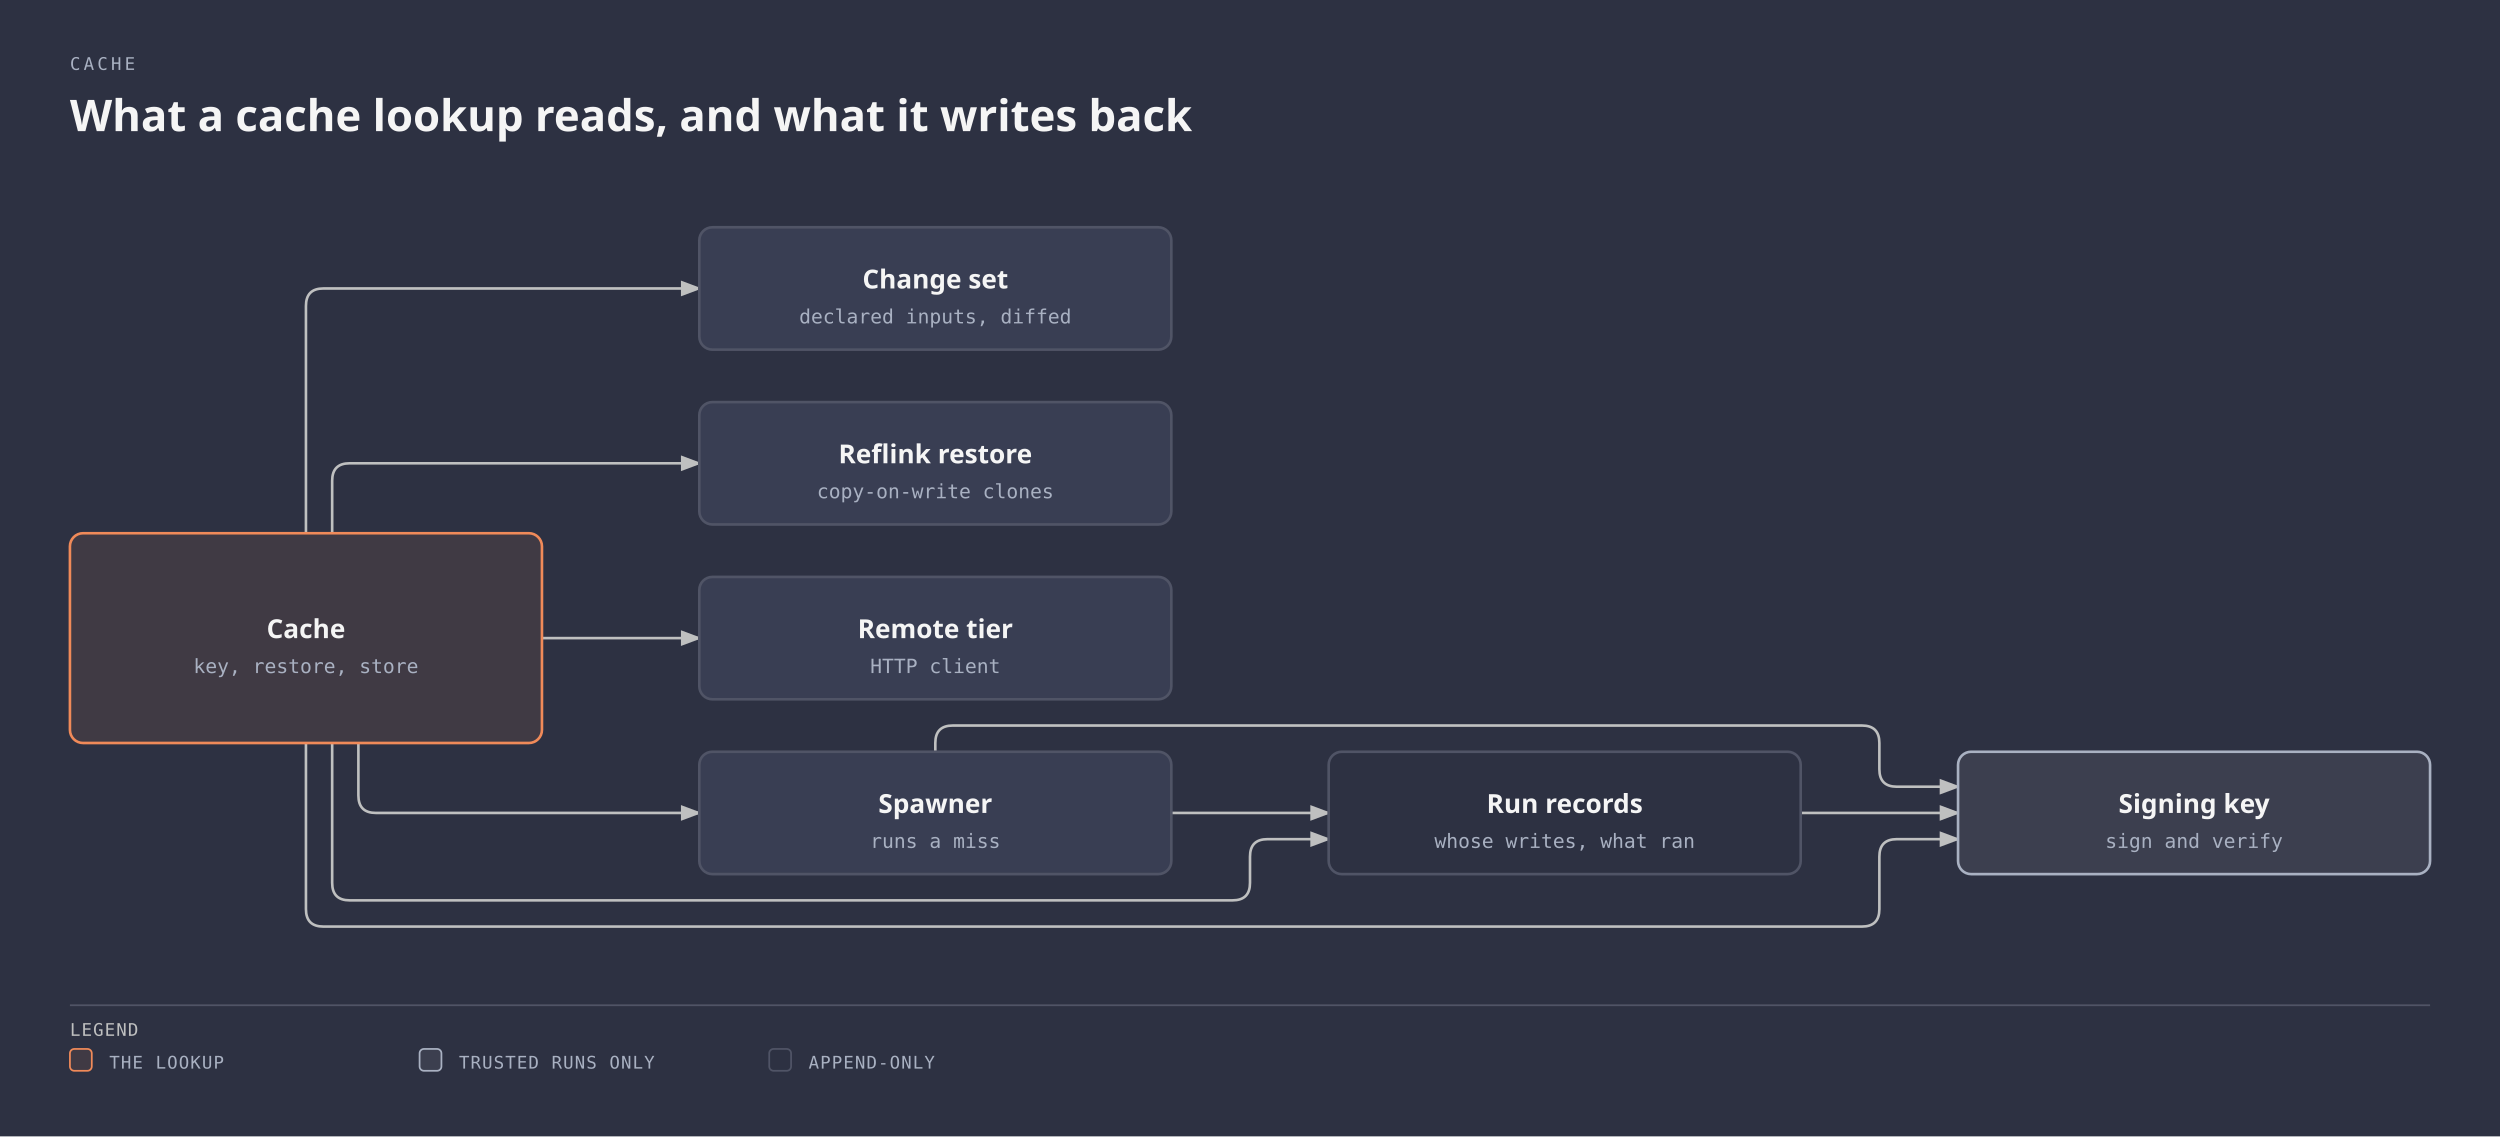
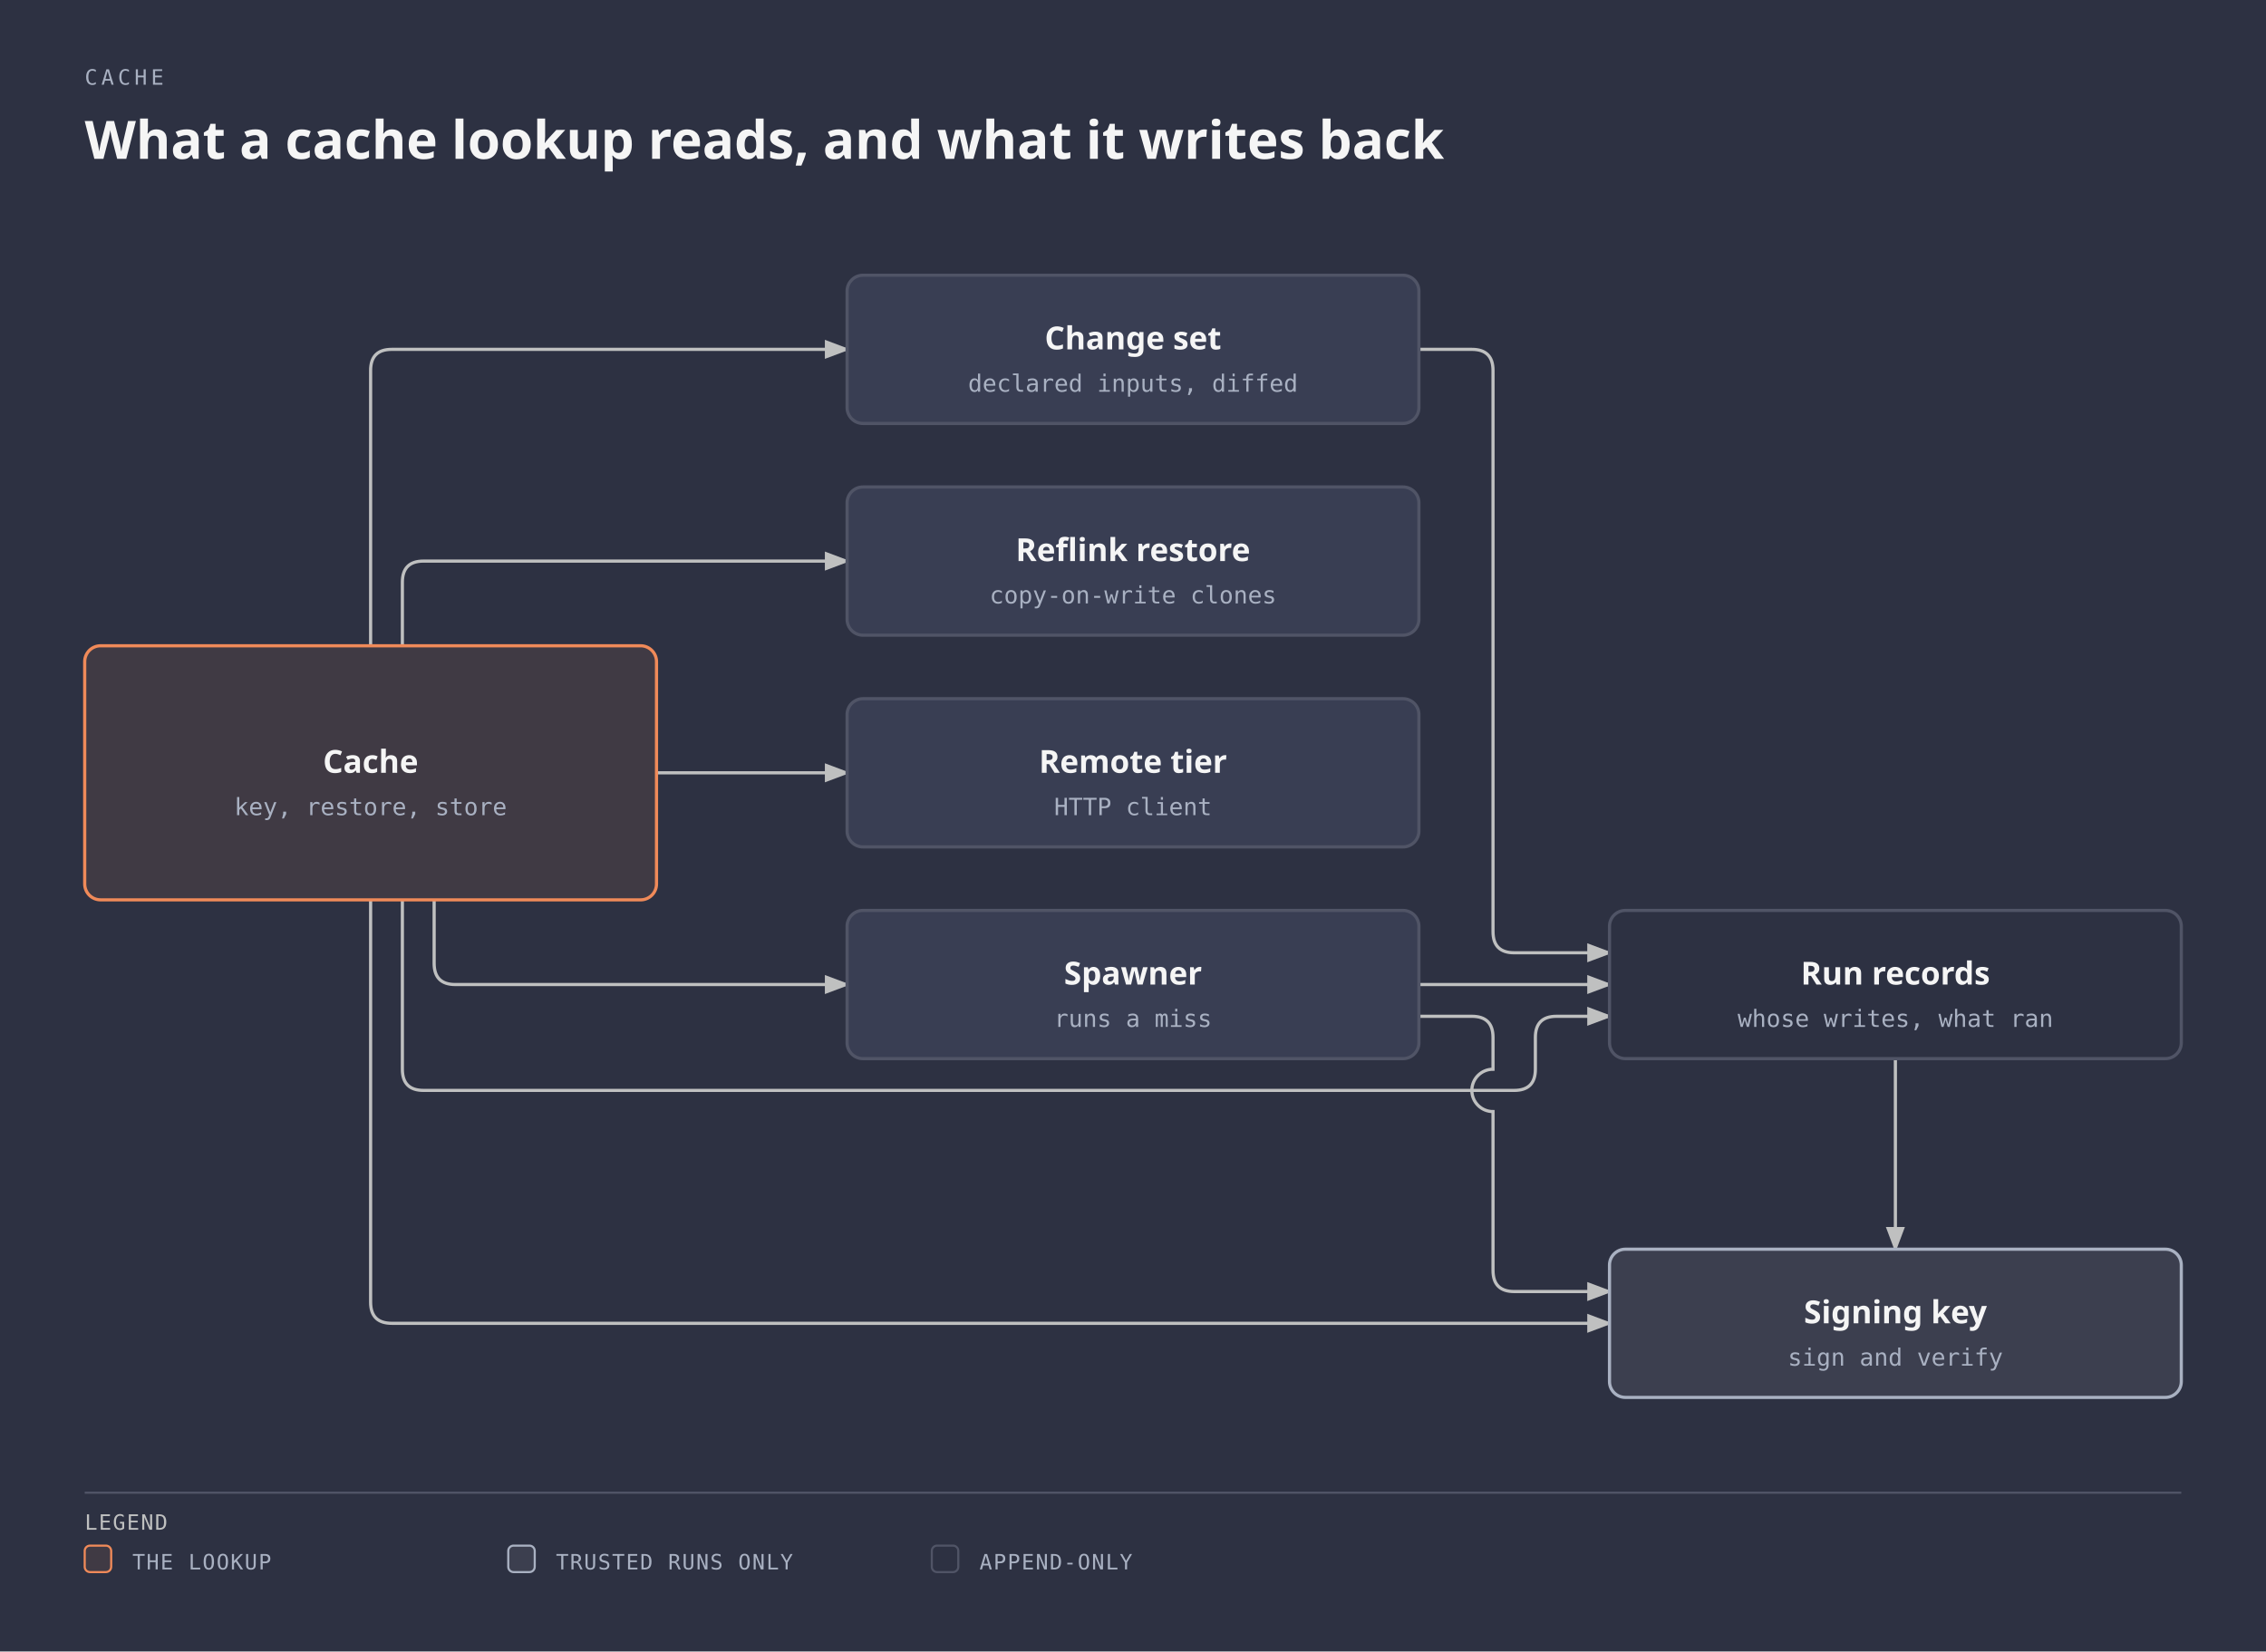
- <svg xmlns="http://www.w3.org/2000/svg" viewBox="0 0 1144 520" width="1144" height="520" role="img" aria-labelledby="cache-internals-title cache-internals-desc" class="magus-diagram">
+ <svg xmlns="http://www.w3.org/2000/svg" viewBox="0 0 856 624" width="856" height="624" role="img" aria-labelledby="cache-internals-title cache-internals-desc" class="magus-diagram">
  <defs>
    <marker id="cache-internals-arrow-default" markerWidth="8" markerHeight="6" refX="7" refY="3" orient="auto">
      <polygon points="0 0, 8 3, 0 6" fill="#bfc0c0" />
    </marker>
    <marker id="cache-internals-arrow-accent" markerWidth="8" markerHeight="6" refX="7" refY="3" orient="auto">
      <polygon points="0 0, 8 3, 0 6" fill="#f08a59" />
    </marker>
    <marker id="cache-internals-arrow-link" markerWidth="8" markerHeight="6" refX="7" refY="3" orient="auto">
      <polygon points="0 0, 8 3, 0 6" fill="#6a95d8" />
    </marker>
  </defs>
  <rect width="100%" height="100%" fill="#2d3142" />
  <text x="32" y="32" fill="#a9b1c2" font-family="monospace" font-size="8" style="font-variant-ligatures:none" letter-spacing="0.18em">CACHE</text>
  <text x="32" y="60" fill="#f5f5f5" font-family="sans-serif" font-size="20" font-weight="600">What a cache lookup reads, and what it writes back</text>
  <g transform="translate(0,40)">
    <path data-edge="internal/cache-&gt;internal/changeset" id="cache-internals-edge-internal_2fcache-internal_2fchangeset" d="M 140 204 L 140 100 Q 140 92 148 92 L 320 92" fill="none" stroke="#bfc0c0" stroke-width="1.2" marker-end="url(#cache-internals-arrow-default)" />
    <path data-edge="internal/cache-&gt;internal/cache/reflink" id="cache-internals-edge-internal_2fcache-internal_2fcache_2freflink" d="M 152 204 L 152 180 Q 152 172 160 172 L 320 172" fill="none" stroke="#bfc0c0" stroke-width="1.2" marker-end="url(#cache-internals-arrow-default)" />
    <path data-edge="internal/cache-&gt;internal/httpx" id="cache-internals-edge-internal_2fcache-internal_2fhttpx" d="M 248 252 L 320 252" fill="none" stroke="#bfc0c0" stroke-width="1.2" marker-end="url(#cache-internals-arrow-default)" />
    <path data-edge="internal/cache-&gt;internal/proc/spawn" id="cache-internals-edge-internal_2fcache-internal_2fproc_2fspawn" d="M 164 300 L 164 324 Q 164 332 172 332 L 320 332" fill="none" stroke="#bfc0c0" stroke-width="1.2" marker-end="url(#cache-internals-arrow-default)" />
-     <path data-edge="internal/cache-&gt;group:Run records" id="cache-internals-edge-internal_2fcache-group_3aRun_20records" d="M 152 300 L 152 364 Q 152 372 160 372 L 564 372 Q 572 372 572 364 L 572 352 Q 572 344 580 344 L 608 344" fill="none" stroke="#bfc0c0" stroke-width="1.2" marker-end="url(#cache-internals-arrow-default)" />
-     <path data-edge="internal/cache-&gt;internal/secret" id="cache-internals-edge-internal_2fcache-internal_2fsecret" d="M 140 300 L 140 376 Q 140 384 148 384 L 852 384 Q 860 384 860 376 L 860 352 Q 860 344 868 344 L 896 344" fill="none" stroke="#bfc0c0" stroke-width="1.2" marker-end="url(#cache-internals-arrow-default)" />
+     <path data-edge="internal/cache-&gt;group:Run records" id="cache-internals-edge-internal_2fcache-group_3aRun_20records" d="M 152 300 L 152 364 Q 152 372 160 372 L 572 372 Q 580 372 580 364 L 580 352 Q 580 344 588 344 L 608 344" fill="none" stroke="#bfc0c0" stroke-width="1.2" marker-end="url(#cache-internals-arrow-default)" />
+     <path data-edge="internal/cache-&gt;internal/secret" id="cache-internals-edge-internal_2fcache-internal_2fsecret" d="M 140 300 L 140 452 Q 140 460 148 460 L 608 460" fill="none" stroke="#bfc0c0" stroke-width="1.2" marker-end="url(#cache-internals-arrow-default)" />
+     <path data-edge="internal/changeset-&gt;group:Run records" id="cache-internals-edge-internal_2fchangeset-group_3aRun_20records" d="M 536 92 L 556 92 Q 564 92 564 100 L 564 312 Q 564 320 572 320 L 608 320" fill="none" stroke="#bfc0c0" stroke-width="1.2" marker-end="url(#cache-internals-arrow-default)" />
    <path data-edge="internal/proc/spawn-&gt;group:Run records" id="cache-internals-edge-internal_2fproc_2fspawn-group_3aRun_20records" d="M 536 332 L 608 332" fill="none" stroke="#bfc0c0" stroke-width="1.2" marker-end="url(#cache-internals-arrow-default)" />
-     <path data-edge="internal/proc/spawn-&gt;internal/secret" id="cache-internals-edge-internal_2fproc_2fspawn-internal_2fsecret" d="M 428 304 L 428 300 Q 428 292 436 292 L 852 292 Q 860 292 860 300 L 860 312 Q 860 320 868 320 L 896 320" fill="none" stroke="#bfc0c0" stroke-width="1.2" marker-end="url(#cache-internals-arrow-default)" />
-     <path data-edge="group:Run records-&gt;internal/secret" id="cache-internals-edge-group_3aRun_20records-internal_2fsecret" d="M 824 332 L 896 332" fill="none" stroke="#bfc0c0" stroke-width="1.2" marker-end="url(#cache-internals-arrow-default)" />
+     <path data-edge="internal/proc/spawn-&gt;internal/secret" id="cache-internals-edge-internal_2fproc_2fspawn-internal_2fsecret" d="M 536 344 L 556 344 Q 564 344 564 352 L 564 364 A 8 8 0 0 0 564 380 L 564 440 Q 564 448 572 448 L 608 448" fill="none" stroke="#bfc0c0" stroke-width="1.2" marker-end="url(#cache-internals-arrow-default)" />
+     <path data-edge="group:Run records-&gt;internal/secret" id="cache-internals-edge-group_3aRun_20records-internal_2fsecret" d="M 716 360 L 716 432" fill="none" stroke="#bfc0c0" stroke-width="1.2" marker-end="url(#cache-internals-arrow-default)" />
    <g data-node="internal/cache" data-anchor="internal/cache">
      <rect x="32" y="204" width="216" height="96" rx="6" fill="#2d3142" />
      <rect x="32" y="204" width="216" height="96" rx="6" fill="#403a44" stroke="#f08a59" stroke-width="1.2" />
      <text x="140" y="252" fill="#f5f5f5" font-family="sans-serif" font-size="12" font-weight="600" text-anchor="middle">Cache</text>
      <text x="140" y="268" fill="#a9b1c2" font-family="monospace" font-size="9" style="font-variant-ligatures:none" text-anchor="middle">key, restore, store</text>
    </g>
    <g data-node="internal/changeset" data-anchor="internal/changeset">
      <rect x="320" y="64" width="216" height="56" rx="6" fill="#2d3142" />
      <rect x="320" y="64" width="216" height="56" rx="6" fill="#393e53" stroke="#505466" stroke-width="1.2" />
      <text x="428" y="92" fill="#f5f5f5" font-family="sans-serif" font-size="12" font-weight="600" text-anchor="middle">Change set</text>
      <text x="428" y="108" fill="#a9b1c2" font-family="monospace" font-size="9" style="font-variant-ligatures:none" text-anchor="middle">declared inputs, diffed</text>
    </g>
    <g data-node="internal/cache/reflink" data-anchor="internal/cache/reflink">
      <rect x="320" y="144" width="216" height="56" rx="6" fill="#2d3142" />
      <rect x="320" y="144" width="216" height="56" rx="6" fill="#393e53" stroke="#505466" stroke-width="1.2" />
      <text x="428" y="172" fill="#f5f5f5" font-family="sans-serif" font-size="12" font-weight="600" text-anchor="middle">Reflink restore</text>
      <text x="428" y="188" fill="#a9b1c2" font-family="monospace" font-size="9" style="font-variant-ligatures:none" text-anchor="middle">copy-on-write clones</text>
    </g>
    <g data-node="internal/httpx" data-anchor="internal/httpx">
      <rect x="320" y="224" width="216" height="56" rx="6" fill="#2d3142" />
      <rect x="320" y="224" width="216" height="56" rx="6" fill="#393e53" stroke="#505466" stroke-width="1.2" />
      <text x="428" y="252" fill="#f5f5f5" font-family="sans-serif" font-size="12" font-weight="600" text-anchor="middle">Remote tier</text>
      <text x="428" y="268" fill="#a9b1c2" font-family="monospace" font-size="9" style="font-variant-ligatures:none" text-anchor="middle">HTTP client</text>
    </g>
    <g data-node="internal/proc/spawn" data-anchor="internal/proc/spawn">
      <rect x="320" y="304" width="216" height="56" rx="6" fill="#2d3142" />
      <rect x="320" y="304" width="216" height="56" rx="6" fill="#393e53" stroke="#505466" stroke-width="1.2" />
      <text x="428" y="332" fill="#f5f5f5" font-family="sans-serif" font-size="12" font-weight="600" text-anchor="middle">Spawner</text>
      <text x="428" y="348" fill="#a9b1c2" font-family="monospace" font-size="9" style="font-variant-ligatures:none" text-anchor="middle">runs a miss</text>
    </g>
    <g data-node="group:Run records">
      <rect x="608" y="304" width="216" height="56" rx="6" fill="#2d3142" />
      <rect x="608" y="304" width="216" height="56" rx="6" fill="#2d3142" stroke="#505466" stroke-width="1.2" />
      <text x="716" y="332" fill="#f5f5f5" font-family="sans-serif" font-size="12" font-weight="600" text-anchor="middle">Run records</text>
      <text x="716" y="348" fill="#a9b1c2" font-family="monospace" font-size="9" style="font-variant-ligatures:none" text-anchor="middle">whose writes, what ran</text>
    </g>
    <g data-node="internal/secret" data-anchor="internal/secret">
-       <rect x="896" y="304" width="216" height="56" rx="6" fill="#2d3142" />
-       <rect x="896" y="304" width="216" height="56" rx="6" fill="#bfc0c0" stroke="#a9b1c2" fill-opacity="0.1" stroke-width="1.2" />
-       <text x="1004" y="332" fill="#f5f5f5" font-family="sans-serif" font-size="12" font-weight="600" text-anchor="middle">Signing key</text>
-       <text x="1004" y="348" fill="#a9b1c2" font-family="monospace" font-size="9" style="font-variant-ligatures:none" text-anchor="middle">sign and verify</text>
+       <rect x="608" y="432" width="216" height="56" rx="6" fill="#2d3142" />
+       <rect x="608" y="432" width="216" height="56" rx="6" fill="#bfc0c0" stroke="#a9b1c2" fill-opacity="0.1" stroke-width="1.2" />
+       <text x="716" y="460" fill="#f5f5f5" font-family="sans-serif" font-size="12" font-weight="600" text-anchor="middle">Signing key</text>
+       <text x="716" y="476" fill="#a9b1c2" font-family="monospace" font-size="9" style="font-variant-ligatures:none" text-anchor="middle">sign and verify</text>
    </g>
-     <line x1="32" y1="420" x2="1112" y2="420" stroke="#505466" stroke-width="0.8" />
-     <text x="32" y="434" fill="#bfc0c0" font-family="monospace" font-size="8" style="font-variant-ligatures:none" letter-spacing="0.06em">LEGEND</text>
-     <rect x="32" y="440" width="10" height="10" rx="2" fill="#403a44" stroke="#f08a59" stroke-width="0.8" />
-     <text x="50" y="449" fill="#a9b1c2" font-family="monospace" font-size="8" style="font-variant-ligatures:none" letter-spacing="0.06em">THE LOOKUP</text>
-     <rect x="192" y="440" width="10" height="10" rx="2" fill="#bfc0c0" stroke="#a9b1c2" fill-opacity="0.1" stroke-width="0.8" />
-     <text x="210" y="449" fill="#a9b1c2" font-family="monospace" font-size="8" style="font-variant-ligatures:none" letter-spacing="0.06em">TRUSTED RUNS ONLY</text>
-     <rect x="352" y="440" width="10" height="10" rx="2" fill="#2d3142" stroke="#505466" stroke-width="0.8" />
-     <text x="370" y="449" fill="#a9b1c2" font-family="monospace" font-size="8" style="font-variant-ligatures:none" letter-spacing="0.06em">APPEND-ONLY</text>
+     <line x1="32" y1="524" x2="824" y2="524" stroke="#505466" stroke-width="0.8" />
+     <text x="32" y="538" fill="#bfc0c0" font-family="monospace" font-size="8" style="font-variant-ligatures:none" letter-spacing="0.06em">LEGEND</text>
+     <rect x="32" y="544" width="10" height="10" rx="2" fill="#403a44" stroke="#f08a59" stroke-width="0.8" />
+     <text x="50" y="553" fill="#a9b1c2" font-family="monospace" font-size="8" style="font-variant-ligatures:none" letter-spacing="0.06em">THE LOOKUP</text>
+     <rect x="192" y="544" width="10" height="10" rx="2" fill="#bfc0c0" stroke="#a9b1c2" fill-opacity="0.1" stroke-width="0.8" />
+     <text x="210" y="553" fill="#a9b1c2" font-family="monospace" font-size="8" style="font-variant-ligatures:none" letter-spacing="0.06em">TRUSTED RUNS ONLY</text>
+     <rect x="352" y="544" width="10" height="10" rx="2" fill="#2d3142" stroke="#505466" stroke-width="0.8" />
+     <text x="370" y="553" fill="#a9b1c2" font-family="monospace" font-size="8" style="font-variant-ligatures:none" letter-spacing="0.06em">APPEND-ONLY</text>
  </g>
</svg>
